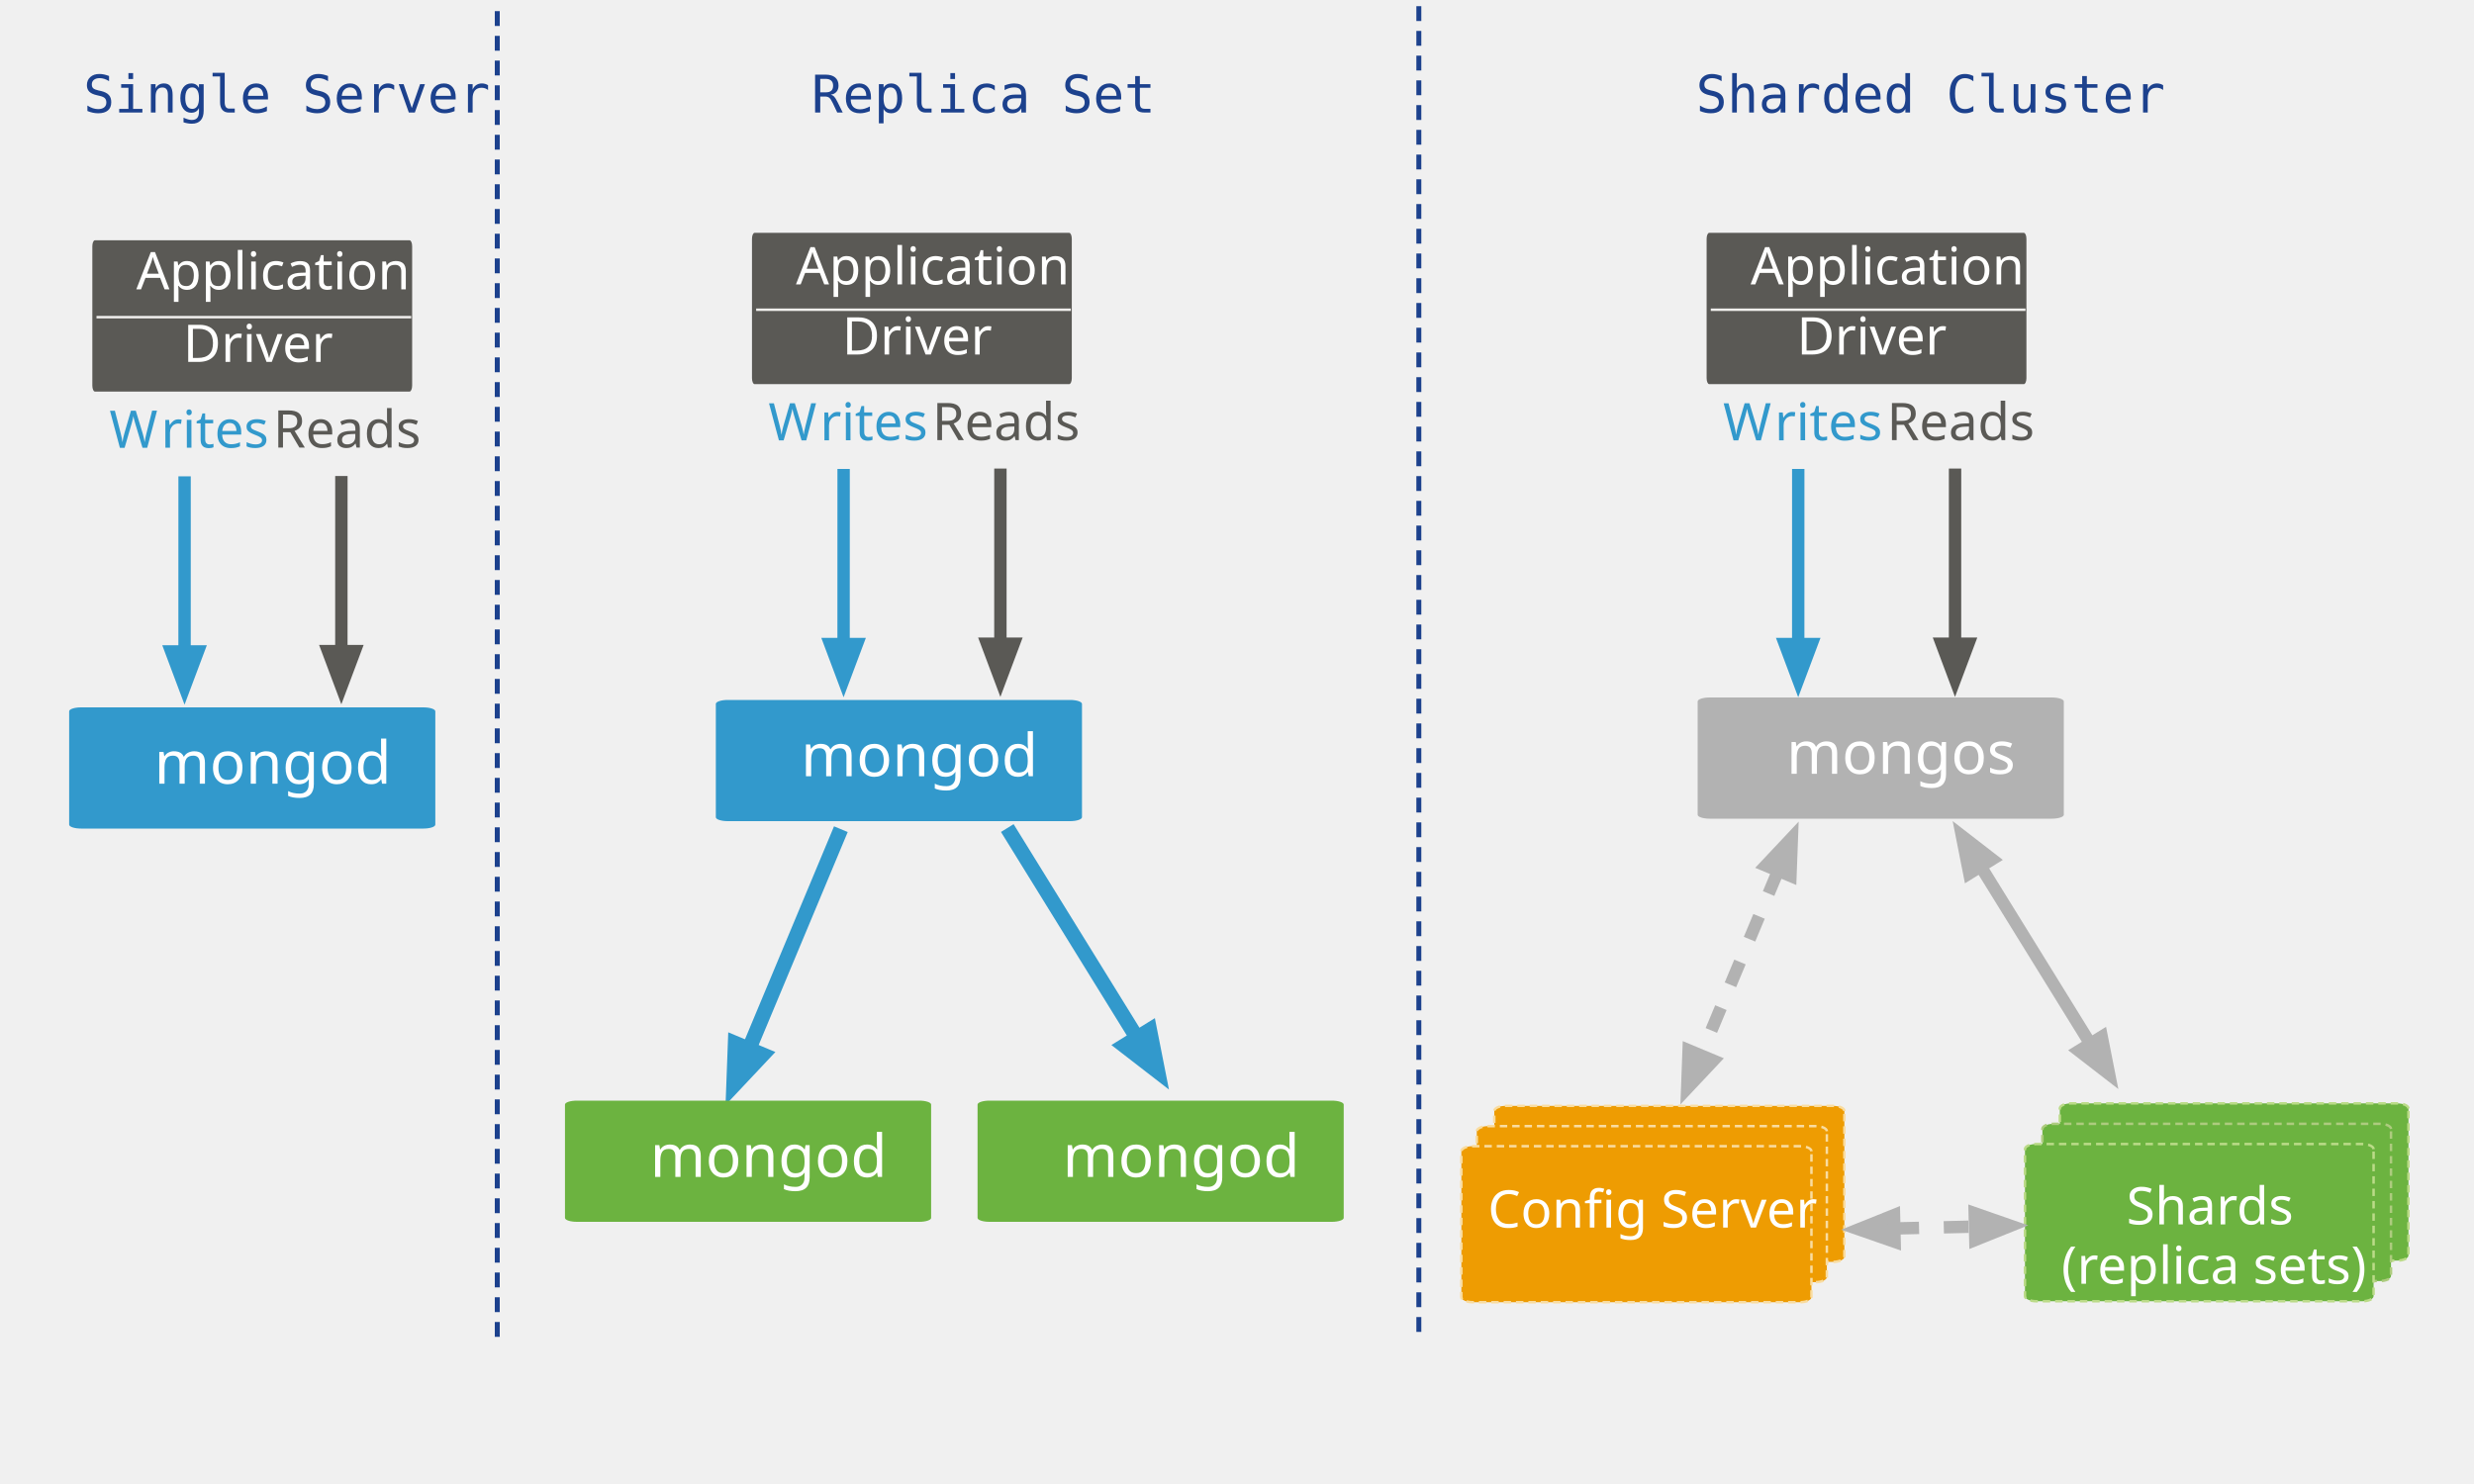
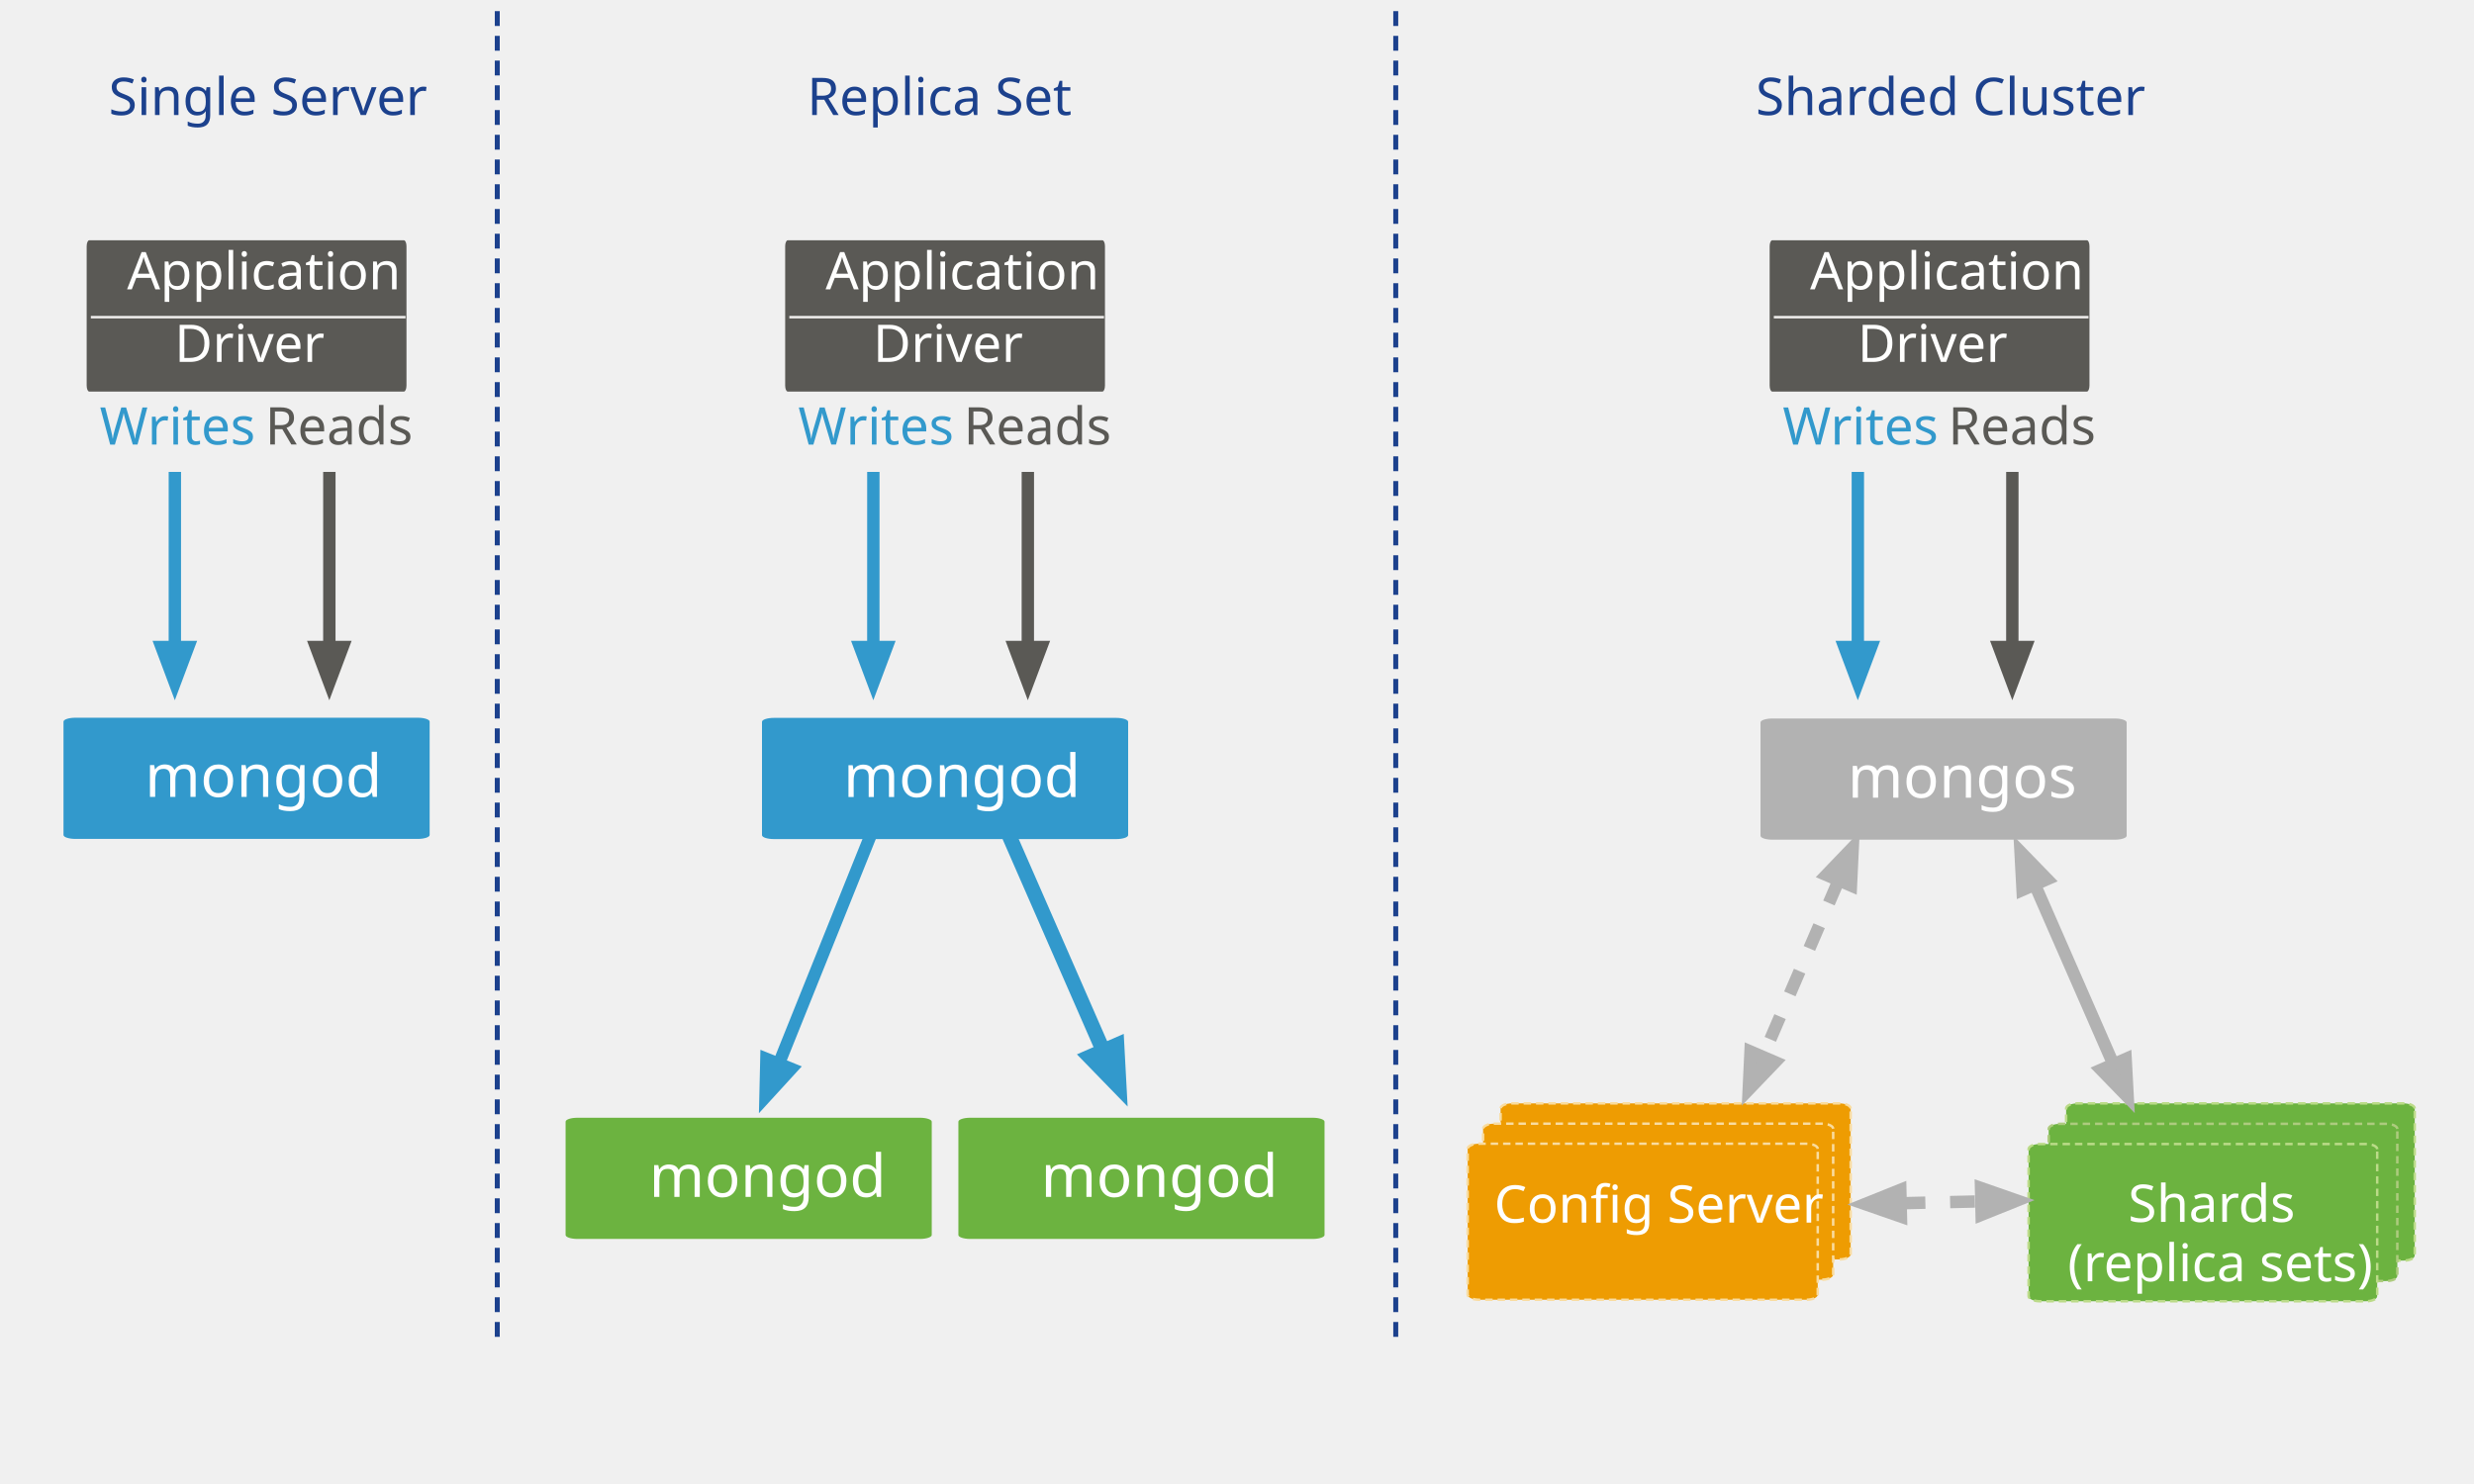
<svg xmlns="http://www.w3.org/2000/svg" version="1.1" x="0" y="0" width="1000" height="600" viewBox="0, 0, 1000, 600">
  <g id="Layer_1">
    <path d="M201,4.5 L201,541.5" fill-opacity="0" stroke="#1C418D" stroke-width="2" stroke-dasharray="6,4" />
-     <path d="M573.5,2.5 L573.5,539.5" fill-opacity="0" stroke="#1C418D" stroke-width="2" stroke-dasharray="6,4" />
-     <g>
-       <g>
-         <g>
-           <path d="M37.32,155.891 C37.32,157.229 37.787,158.312 38.363,158.312 L165.547,158.312 C166.123,158.312 166.589,157.229 166.589,155.891 L166.589,99.566 C166.589,98.229 166.123,97.146 165.547,97.146 L38.363,97.146 C37.787,97.146 37.32,98.229 37.32,99.566 L37.32,155.891" fill="#5A5955" />
-           <path d="M39.007,128.229 L166.201,128.229" fill-opacity="0" stroke="#F0EFED" stroke-width="1" />
-         </g>
-         <text transform="matrix(1, 0, -0, 1, 101.955, 112.245)">
-           <tspan x="-49.196" y="4.75" font-family="GillSans" font-size="21" fill="#FFFFFE"> </tspan>
-           <tspan x="-46.863" y="4.75" font-family="GillSans" font-size="21" fill="#FFFFFE">Application</tspan>
-         </text>
-         <text transform="matrix(1, 0, -0, 1, 101.955, 142.078)">
-           <tspan x="-27.911" y="4.25" font-family="GillSans" font-size="21" fill="#FFFFFE">Driver</tspan>
-         </text>
+     <path d="M564.167,4.5 L564.167,541.5" fill-opacity="0" stroke="#1C418D" stroke-width="2" stroke-dasharray="6,4" />
+     <g>
+       <g>
+         <path d="M173.667,291.775 C173.667,290.897 171.516,290.185 168.86,290.185 L30.474,290.185 C27.82,290.185 25.667,290.897 25.667,291.775 L25.667,337.593 C25.667,338.472 27.82,339.185 30.474,339.185 L168.86,339.185 C171.516,339.185 173.667,338.472 173.667,337.593 L173.667,291.775" fill="#3299CC" />
+         <text transform="matrix(1, 0, 0, 1, 99.667, 314.685)">
+           <tspan x="-41.094" y="7.5" font-family="GillSans" font-size="24" fill="#FFFFFF">mongod</tspan>
+         </text>
+       </g>
+       <g>
+         <text transform="matrix(1, -0.001, 0.001, 1, 70.668, 173.224)">
+           <tspan x="-30.36" y="6.5" font-family="GillSans" font-size="21" fill="#3299CC">Writes</tspan>
+         </text>
+       </g>
+       <g>
+         <path d="M70.679,190.797 L70.668,261.597" fill-opacity="0" stroke="#3299CC" stroke-width="5" />
+         <g>
+           <path d="M65.268,261.596 L70.666,275.997 L76.068,261.598 z" fill="#3299CC" />
+           <path d="M65.268,261.596 L70.666,275.997 L76.068,261.598 z" fill-opacity="0" stroke="#3299CC" stroke-width="5" />
+         </g>
+       </g>
+       <text transform="matrix(1, 0, 0, 1, 133.118, 173.197)">
+         <tspan x="-25.918" y="6.5" font-family="GillSans" font-size="21" fill="#5A5955">Reads</tspan>
+       </text>
+       <g>
+         <path d="M133.129,190.797 L133.118,261.597" fill-opacity="0" stroke="#5A5955" stroke-width="5" />
+         <g>
+           <path d="M127.718,261.597 L133.115,275.997 L138.518,261.598 z" fill="#5A5955" />
+           <path d="M127.718,261.597 L133.115,275.997 L138.518,261.598 z" fill-opacity="0" stroke="#5A5955" stroke-width="5" />
+         </g>
+       </g>
+       <g>
        <g>
          <g>
-             <text transform="matrix(1, -0.002, 0.002, 1, 73.682, 180.019)">
-               <tspan x="-29.442" y="0.994" font-family="GillSans" font-size="21" fill="#3299CC">W</tspan>
-               <tspan x="-8.61" y="0.994" font-family="GillSans" font-size="21" fill="#3299CC">rites</tspan>
-             </text>
-             <g>
-               <path d="M74.609,192.59 L74.598,263.39" fill-opacity="0" stroke="#3299CC" stroke-width="5" />
-               <path d="M69.198,263.389 L74.596,277.79 L79.998,263.391 z" fill="#3299CC" fill-opacity="1" stroke="#3299CC" stroke-width="5" stroke-opacity="1" />
-             </g>
+             <path d="M35.032,155.891 C35.032,157.229 35.499,158.312 36.075,158.312 L163.259,158.312 C163.835,158.312 164.301,157.229 164.301,155.891 L164.301,99.566 C164.301,98.229 163.835,97.146 163.259,97.146 L36.075,97.146 C35.499,97.146 35.032,98.229 35.032,99.566 L35.032,155.891" fill="#5A5955" />
+             <path d="M36.719,128.229 L163.913,128.229" fill-opacity="0" stroke="#F0EFED" stroke-width="1" />
          </g>
+           <text transform="matrix(1, 0, 0, 1, 99.667, 110.495)">
+             <tspan x="-48.304" y="6.5" font-family="GillSans" font-size="21" fill="#FFFFFE">Application</tspan>
+           </text>
+           <text transform="matrix(1, 0, 0, 1, 99.667, 139.828)">
+             <tspan x="-29.08" y="6.5" font-family="GillSans" font-size="21" fill="#FFFFFE">Driver</tspan>
+           </text>
+         </g>
+         <text transform="matrix(1, 0, 0, 1, 99.667, 40)">
+           <tspan x="-55.75" y="6.5" font-family="GillSans" font-size="21" fill="#1C418D">Single Server</tspan>
+         </text>
+       </g>
+     </g>
+     <g>
+       <path d="M352.884,335.315 L314.786,430.119" fill-opacity="0" stroke="#3299CC" stroke-width="5" />
+       <path d="M309.776,428.105 L309.417,443.48 L319.797,432.132 z" fill="#3299CC" fill-opacity="1" stroke="#3299CC" stroke-width="5" stroke-opacity="1" />
+     </g>
+     <g>
+       <path d="M408,338.092 L445.956,424.895" fill-opacity="0" stroke="#3299CC" stroke-width="6" />
+       <path d="M440.459,427.299 L452.366,439.554 L451.454,422.491 z" fill="#3299CC" fill-opacity="1" stroke="#3299CC" stroke-width="6" stroke-opacity="1" />
+     </g>
+     <g>
+       <g>
+         <path d="M376.616,453.507 C376.616,452.629 374.465,451.917 371.809,451.917 L233.423,451.917 C230.769,451.917 228.616,452.629 228.616,453.507 L228.616,499.325 C228.616,500.204 230.769,500.917 233.423,500.917 L371.809,500.917 C374.465,500.917 376.616,500.204 376.616,499.325 L376.616,453.507" fill="#6CB340" />
+         <text transform="matrix(1, 0, 0, 1, 302.616, 476.417)">
+           <tspan x="-40.261" y="7.5" font-family="GillSans" font-size="24" fill="#FFFFFE">mongod</tspan>
+         </text>
+       </g>
+       <g>
+         <path d="M535.384,453.507 C535.384,452.629 533.234,451.917 530.577,451.917 L392.191,451.917 C389.537,451.917 387.384,452.629 387.384,453.507 L387.384,499.325 C387.384,500.204 389.537,500.917 392.191,500.917 L530.577,500.917 C533.234,500.917 535.384,500.204 535.384,499.325 L535.384,453.507" fill="#6CB340" />
+         <text transform="matrix(1, 0, 0, 1, 461.384, 476.417)">
+           <tspan x="-40.657" y="7.5" font-family="GillSans" font-size="24" fill="#FFFFFE">mongod</tspan>
+         </text>
+       </g>
+     </g>
+     <g>
+       <path d="M456,291.84 C456,290.962 453.849,290.25 451.193,290.25 L312.807,290.25 C310.153,290.25 308,290.962 308,291.84 L308,337.658 C308,338.537 310.153,339.25 312.807,339.25 L451.193,339.25 C453.849,339.25 456,338.537 456,337.658 L456,291.84" fill="#3299CC" />
+       <text transform="matrix(1, 0, 0, 1, 382, 314.75)">
+         <tspan x="-41.094" y="7.5" font-family="GillSans" font-size="24" fill="#FFFFFF">mongod</tspan>
+       </text>
+     </g>
+     <g>
+       <g>
+         <text transform="matrix(1, -0.001, 0.001, 1, 353.002, 173.224)">
+           <tspan x="-30.36" y="6.5" font-family="GillSans" font-size="21" fill="#3299CC">Writes</tspan>
+         </text>
+       </g>
+       <g>
+         <path d="M353.013,190.797 L353.002,261.597" fill-opacity="0" stroke="#3299CC" stroke-width="5" />
+         <g>
+           <path d="M347.602,261.596 L353,275.997 L358.402,261.598 z" fill="#3299CC" />
+           <path d="M347.602,261.596 L353,275.997 L358.402,261.598 z" fill-opacity="0" stroke="#3299CC" stroke-width="5" />
+         </g>
+       </g>
+       <text transform="matrix(1, 0, 0, 1, 415.451, 173.197)">
+         <tspan x="-25.918" y="6.5" font-family="GillSans" font-size="21" fill="#5A5955">Reads</tspan>
+       </text>
+       <g>
+         <path d="M415.462,190.797 L415.451,261.597" fill-opacity="0" stroke="#5A5955" stroke-width="5" />
+         <g>
+           <path d="M410.051,261.597 L415.448,275.997 L420.851,261.598 z" fill="#5A5955" />
+           <path d="M410.051,261.597 L415.448,275.997 L420.851,261.598 z" fill-opacity="0" stroke="#5A5955" stroke-width="5" />
+         </g>
+       </g>
+     </g>
+     <g>
+       <g>
+         <path d="M317.366,155.891 C317.366,157.229 317.832,158.312 318.409,158.312 L445.592,158.312 C446.168,158.312 446.634,157.229 446.634,155.891 L446.634,99.566 C446.634,98.229 446.168,97.146 445.592,97.146 L318.409,97.146 C317.832,97.146 317.366,98.229 317.366,99.566 L317.366,155.891" fill="#5A5955" />
+         <path d="M319.052,128.229 L446.246,128.229" fill-opacity="0" stroke="#F0EFED" stroke-width="1" />
+       </g>
+       <text transform="matrix(1, 0, 0, 1, 382, 110.495)">
+         <tspan x="-48.304" y="6.5" font-family="GillSans" font-size="21" fill="#FFFFFE">Application</tspan>
+       </text>
+       <text transform="matrix(1, 0, 0, 1, 382, 139.828)">
+         <tspan x="-29.08" y="6.5" font-family="GillSans" font-size="21" fill="#FFFFFE">Driver</tspan>
+       </text>
+     </g>
+     <text transform="matrix(1, 0, 0, 1, 374.7, 40)">
+       <tspan x="-48.45" y="6.5" font-family="GillSans" font-size="21" fill="#1C418D">Replica Set</tspan>
+     </text>
+     <g>
+       <path d="M976.049,448.172 C976.049,447.032 974.002,446.108 971.472,446.108 L839.717,446.108 C837.19,446.108 835.14,447.032 835.14,448.172 L835.14,507.608 C835.14,508.749 837.19,509.673 839.717,509.673 L971.472,509.673 C974.002,509.673 976.049,508.749 976.049,507.608 L976.049,448.172" fill="#6CB340" />
+       <path d="M976.049,448.172 C976.049,447.032 974.002,446.108 971.472,446.108 L839.717,446.108 C837.19,446.108 835.14,447.032 835.14,448.172 L835.14,507.608 C835.14,508.749 837.19,509.673 839.717,509.673 L971.472,509.673 C974.002,509.673 976.049,508.749 976.049,507.608 L976.049,448.172" fill-opacity="0" stroke="#BBDB88" stroke-width="1" stroke-dasharray="3,2" />
+     </g>
+     <g>
+       <path d="M969.004,456.436 C969.004,455.296 966.956,454.373 964.427,454.373 L832.671,454.373 C830.144,454.373 828.095,455.296 828.095,456.436 L828.095,515.873 C828.095,517.013 830.144,517.938 832.671,517.938 L964.427,517.938 C966.956,517.938 969.004,517.013 969.004,515.873 L969.004,456.436" fill="#6CB340" />
+       <path d="M969.004,456.436 C969.004,455.296 966.956,454.373 964.427,454.373 L832.671,454.373 C830.144,454.373 828.095,455.296 828.095,456.436 L828.095,515.873 C828.095,517.013 830.144,517.938 832.671,517.938 L964.427,517.938 C966.956,517.938 969.004,517.013 969.004,515.873 L969.004,456.436" fill-opacity="0" stroke="#ADCB7E" stroke-width="1" stroke-dasharray="3,2" />
+     </g>
+     <g>
+       <g>
+         <path d="M960.876,464.607 C960.876,463.467 958.829,462.543 956.299,462.543 L824.544,462.543 C822.017,462.543 819.967,463.467 819.967,464.607 L819.967,524.043 C819.967,525.184 822.017,526.108 824.544,526.108 L956.299,526.108 C958.829,526.108 960.876,525.184 960.876,524.043 L960.876,464.607" fill="#6CB340" />
+         <path d="M960.876,464.607 C960.876,463.467 958.829,462.543 956.299,462.543 L824.544,462.543 C822.017,462.543 819.967,463.467 819.967,464.607 L819.967,524.043 C819.967,525.184 822.017,526.108 824.544,526.108 L956.299,526.108 C958.829,526.108 960.876,525.184 960.876,524.043 L960.876,464.607" fill-opacity="0" stroke="#BBDB88" stroke-width="1" stroke-dasharray="3,2" />
+       </g>
+       <text transform="matrix(1, 0, 0, 1, 890.422, 487.528)">
+         <tspan x="-30.23" y="6.5" font-family="GillSans" font-size="21" fill="#FFFFFE">Shards</tspan>
+       </text>
+       <text transform="matrix(1, 0, 0, 1, 890.422, 511.528)">
+         <tspan x="-54.641" y="6.5" font-family="GillSans" font-size="21" fill="#FFFFFE">(replica sets)</tspan>
+       </text>
+     </g>
+     <g>
+       <g>
+         <path d="M748.049,448.156 C748.049,447.025 745.993,446.108 743.453,446.108 L611.143,446.108 C608.605,446.108 606.547,447.025 606.547,448.156 L606.547,507.141 C606.547,508.272 608.605,509.19 611.143,509.19 L743.453,509.19 C745.993,509.19 748.049,508.272 748.049,507.141 L748.049,448.156" fill="#EE9C02" />
+         <path d="M748.049,448.156 C748.049,447.025 745.993,446.108 743.453,446.108 L611.143,446.108 C608.605,446.108 606.547,447.025 606.547,448.156 L606.547,507.141 C606.547,508.272 608.605,509.19 611.143,509.19 L743.453,509.19 C745.993,509.19 748.049,508.272 748.049,507.141 L748.049,448.156" fill-opacity="0" stroke="#F9DCA0" stroke-width="1" stroke-dasharray="3,2" />
+       </g>
+       <g>
+         <path d="M740.974,456.357 C740.974,455.227 738.918,454.31 736.378,454.31 L604.068,454.31 C601.53,454.31 599.472,455.227 599.472,456.357 L599.472,515.342 C599.472,516.474 601.53,517.391 604.068,517.391 L736.378,517.391 C738.918,517.391 740.974,516.474 740.974,515.342 L740.974,456.357" fill="#EE9C02" />
+         <path d="M740.974,456.357 C740.974,455.227 738.918,454.31 736.378,454.31 L604.068,454.31 C601.53,454.31 599.472,455.227 599.472,456.357 L599.472,515.342 C599.472,516.474 601.53,517.391 604.068,517.391 L736.378,517.391 C738.918,517.391 740.974,516.474 740.974,515.342 L740.974,456.357" fill-opacity="0" stroke="#F9DCA0" stroke-width="1" stroke-dasharray="3,2" />
+       </g>
+       <g>
+         <path d="M734.739,464.466 C734.739,463.335 732.683,462.418 730.143,462.418 L597.833,462.418 C595.295,462.418 593.237,463.335 593.237,464.466 L593.237,523.451 C593.237,524.582 595.295,525.5 597.833,525.5 L730.143,525.5 C732.683,525.5 734.739,524.582 734.739,523.451 L734.739,464.466" fill="#EE9C02" />
+         <path d="M734.739,464.466 C734.739,463.335 732.683,462.418 730.143,462.418 L597.833,462.418 C595.295,462.418 593.237,463.335 593.237,464.466 L593.237,523.451 C593.237,524.582 595.295,525.5 597.833,525.5 L730.143,525.5 C732.683,525.5 734.739,524.582 734.739,523.451 L734.739,464.466" fill-opacity="0" stroke="#F9DCA0" stroke-width="1" stroke-dasharray="3,2" />
+       </g>
+       <text transform="matrix(1, 0, 0, 1, 664.124, 487.82)">
+         <tspan x="-60.199" y="6.5" font-family="GillSans" font-size="21" fill="#FFFFFF">Config Server</tspan>
+       </text>
+     </g>
+     <g>
+       <path d="M768.244,486.487 L800.854,485.727" fill-opacity="0" stroke="#B2B2B2" stroke-width="5" stroke-dasharray="10,10" />
+       <g>
+         <path d="M768.118,481.089 L753.848,486.823 L768.37,491.886 z" fill="#B2B2B2" />
+         <path d="M768.118,481.089 L753.848,486.823 L768.37,491.886 z" fill-opacity="0" stroke="#B2B2B2" stroke-width="5" />
+       </g>
+       <g>
+         <path d="M800.98,491.126 L815.25,485.392 L800.728,480.329 z" fill="#B2B2B2" />
+         <path d="M800.98,491.126 L815.25,485.392 L800.728,480.329 z" fill-opacity="0" stroke="#B2B2B2" stroke-width="5" />
+       </g>
+     </g>
+     <g>
+       <g>
+         <path d="M859.604,292.09 C859.604,291.212 857.453,290.5 854.797,290.5 L716.411,290.5 C713.757,290.5 711.604,291.212 711.604,292.09 L711.604,337.908 C711.604,338.787 713.757,339.5 716.411,339.5 L854.797,339.5 C857.453,339.5 859.604,338.787 859.604,337.908 L859.604,292.09" fill="#B2B2B2" />
+         <text transform="matrix(1, 0, 0, 1, 785.604, 315)">
+           <tspan x="-38.761" y="7.5" font-family="GillSans" font-size="24" fill="#FFFFFF">mongos</tspan>
+         </text>
+       </g>
+       <g>
+         <text transform="matrix(1, -0.001, 0.001, 1, 750.939, 173.224)">
+           <tspan x="-30.36" y="6.5" font-family="GillSans" font-size="21" fill="#3299CC">Writes</tspan>
+         </text>
+       </g>
+       <g>
+         <path d="M750.95,190.797 L750.939,261.597" fill-opacity="0" stroke="#3299CC" stroke-width="5" />
+         <g>
+           <path d="M745.539,261.596 L750.937,275.997 L756.339,261.598 z" fill="#3299CC" />
+           <path d="M745.539,261.596 L750.937,275.997 L756.339,261.598 z" fill-opacity="0" stroke="#3299CC" stroke-width="5" />
+         </g>
+       </g>
+       <text transform="matrix(1, 0, 0, 1, 813.389, 173.197)">
+         <tspan x="-25.918" y="6.5" font-family="GillSans" font-size="21" fill="#5A5955">Reads</tspan>
+       </text>
+       <g>
+         <path d="M813.4,190.797 L813.389,261.597" fill-opacity="0" stroke="#5A5955" stroke-width="5" />
+         <g>
+           <path d="M807.989,261.597 L813.386,275.997 L818.789,261.598 z" fill="#5A5955" />
+           <path d="M807.989,261.597 L813.386,275.997 L818.789,261.598 z" fill-opacity="0" stroke="#5A5955" stroke-width="5" />
+         </g>
+       </g>
+       <g>
+         <g>
          <g>
-             <text transform="matrix(1, 0, -0, 1, 135.707, 174.447)">
-               <tspan x="-25.245" y="6.5" font-family="GillSans" font-size="21" fill="#5A5955">Reads</tspan>
-             </text>
-             <g>
-               <path d="M137.99,192.447 L137.979,263.247" fill-opacity="0" stroke="#5A5955" stroke-width="5" />
-               <path d="M132.579,263.247 L137.976,277.647 L143.379,263.248 z" fill="#5A5955" fill-opacity="1" stroke="#5A5955" stroke-width="5" stroke-opacity="1" />
-             </g>
+             <path d="M715.303,155.891 C715.303,157.229 715.77,158.312 716.346,158.312 L843.53,158.312 C844.106,158.312 844.572,157.229 844.572,155.891 L844.572,99.566 C844.572,98.229 844.106,97.146 843.53,97.146 L716.346,97.146 C715.77,97.146 715.303,98.229 715.303,99.566 L715.303,155.891" fill="#5A5955" />
+             <path d="M716.99,128.229 L844.184,128.229" fill-opacity="0" stroke="#F0EFED" stroke-width="1" />
          </g>
-         </g>
-         <g>
-           <path d="M175.955,287.59 C175.955,286.712 173.804,286 171.148,286 L32.762,286 C30.108,286 27.955,286.712 27.955,287.59 L27.955,333.408 C27.955,334.287 30.108,335 32.762,335 L171.148,335 C173.804,335 175.955,334.287 175.955,333.408 L175.955,287.59" fill="#3299CC" />
-           <text transform="matrix(1, -0, 0, 1, 101.955, 310.683)">
-             <tspan x="-39.615" y="6.169" font-family="GillSans" font-size="24" fill="#FFFFFF">mongod</tspan>
-           </text>
-         </g>
-       </g>
-       <text transform="matrix(1, 0, 0, 1, 101.955, 39)">
-         <tspan x="-68.25" y="6.5" font-family="Inconsolata" font-size="21" fill="#1C418D">Single Server</tspan>
-       </text>
-     </g>
-     <g>
-       <g>
-         <path d="M303.954,152.891 C303.954,154.229 304.421,155.312 304.997,155.312 L432.181,155.312 C432.757,155.312 433.224,154.229 433.224,152.891 L433.224,96.566 C433.224,95.229 432.757,94.146 432.181,94.146 L304.997,94.146 C304.421,94.146 303.954,95.229 303.954,96.566 L303.954,152.891" fill="#5A5955" />
-         <path d="M305.641,125.229 L432.836,125.229" fill-opacity="0" stroke="#F0EFED" stroke-width="1" />
-       </g>
-       <text transform="matrix(1, 0, -0, 1, 368.589, 110.246)">
-         <tspan x="-49.196" y="4.75" font-family="GillSans" font-size="21" fill="#FFFFFE"> </tspan>
-         <tspan x="-46.863" y="4.75" font-family="GillSans" font-size="21" fill="#FFFFFE">Application</tspan>
-       </text>
-       <text transform="matrix(1, 0, -0, 1, 368.339, 139.079)">
-         <tspan x="-27.911" y="4.25" font-family="GillSans" font-size="21" fill="#FFFFFE">Driver</tspan>
-       </text>
-       <g>
-         <path d="M339.884,335.25 L302.733,424.125" fill-opacity="0" stroke="#3299CC" stroke-width="6" />
-         <path d="M297.198,421.811 L296.563,438.887 L308.269,426.439 z" fill="#3299CC" fill-opacity="1" stroke="#3299CC" stroke-width="6" stroke-opacity="1" />
-       </g>
-       <g>
-         <g>
-           <text transform="matrix(1, -0.002, 0.002, 1, 340.066, 177.02)">
-             <tspan x="-29.442" y="0.994" font-family="GillSans" font-size="21" fill="#3299CC">W</tspan>
-             <tspan x="-8.61" y="0.994" font-family="GillSans" font-size="21" fill="#3299CC">rites</tspan>
-           </text>
-           <g>
-             <path d="M340.994,189.591 L340.982,260.391" fill-opacity="0" stroke="#3299CC" stroke-width="5" />
-             <path d="M335.582,260.39 L340.98,274.791 L346.382,260.392 z" fill="#3299CC" fill-opacity="1" stroke="#3299CC" stroke-width="5" stroke-opacity="1" />
-           </g>
-         </g>
-         <g>
-           <text transform="matrix(1, 0, -0, 1, 402.092, 171.449)">
-             <tspan x="-25.245" y="6.5" font-family="GillSans" font-size="21" fill="#5A5955">Reads</tspan>
-           </text>
-           <g>
-             <path d="M404.374,189.449 L404.363,260.249" fill-opacity="0" stroke="#5A5955" stroke-width="5" />
-             <path d="M398.963,260.248 L404.361,274.649 L409.763,260.249 z" fill="#5A5955" fill-opacity="1" stroke="#5A5955" stroke-width="5" stroke-opacity="1" />
-           </g>
-         </g>
-       </g>
-       <g>
-         <path d="M407.15,334.794 L459.593,419.637" fill-opacity="0" stroke="#3299CC" stroke-width="6" />
-         <path d="M454.489,422.792 L468.005,433.247 L464.697,416.482 z" fill="#3299CC" fill-opacity="1" stroke="#3299CC" stroke-width="6" stroke-opacity="1" />
-       </g>
-       <g>
-         <path d="M376.366,446.59 C376.366,445.712 374.215,445 371.559,445 L233.173,445 C230.519,445 228.366,445.712 228.366,446.59 L228.366,492.408 C228.366,493.287 230.519,494 233.173,494 L371.559,494 C374.215,494 376.366,493.287 376.366,492.408 L376.366,446.59" fill="#6CB340" />
-         <text transform="matrix(1, -0, 0, 1, 302.366, 469.683)">
-           <tspan x="-39.615" y="6.169" font-family="GillSans" font-size="24" fill="#FFFFFE">mongod</tspan>
-         </text>
-       </g>
-       <g>
-         <path d="M543.134,446.59 C543.134,445.712 540.984,445 538.327,445 L399.941,445 C397.287,445 395.134,445.712 395.134,446.59 L395.134,492.408 C395.134,493.287 397.287,494 399.941,494 L538.327,494 C540.984,494 543.134,493.287 543.134,492.408 L543.134,446.59" fill="#6CB340" />
-         <text transform="matrix(1, -0, 0, 1, 469.134, 469.683)">
-           <tspan x="-39.615" y="6.169" font-family="GillSans" font-size="24" fill="#FFFFFE">mongod</tspan>
-         </text>
-       </g>
-       <g>
-         <path d="M437.339,284.59 C437.339,283.712 435.189,283 432.532,283 L294.146,283 C291.492,283 289.339,283.712 289.339,284.59 L289.339,330.408 C289.339,331.287 291.492,332 294.146,332 L432.532,332 C435.189,332 437.339,331.287 437.339,330.408 L437.339,284.59" fill="#3299CC" />
-         <text transform="matrix(1, -0, 0, 1, 363.339, 307.683)">
-           <tspan x="-39.615" y="6.169" font-family="GillSans" font-size="24" fill="#FFFFFF">mongod</tspan>
-         </text>
-       </g>
-     </g>
-     <text transform="matrix(1, 0, 0, 1, 385.75, 39)">
-       <tspan x="-57.75" y="6.5" font-family="Inconsolata" font-size="21" fill="#1C418D">Replica Set</tspan>
-     </text>
-     <g>
-       <path d="M689.82,152.891 C689.82,154.229 690.287,155.312 690.863,155.312 L818.047,155.312 C818.623,155.312 819.089,154.229 819.089,152.891 L819.089,96.566 C819.089,95.229 818.623,94.146 818.047,94.146 L690.863,94.146 C690.287,94.146 689.82,95.229 689.82,96.566 L689.82,152.891" fill="#5A5955" />
-       <path d="M691.507,125.229 L818.701,125.229" fill-opacity="0" stroke="#F0EFED" stroke-width="1" />
-     </g>
-     <text transform="matrix(1, 0, -0, 1, 754.455, 110.246)">
-       <tspan x="-49.196" y="4.75" font-family="GillSans" font-size="21" fill="#FFFFFE"> </tspan>
-       <tspan x="-46.863" y="4.75" font-family="GillSans" font-size="21" fill="#FFFFFE">Application</tspan>
-     </text>
-     <text transform="matrix(1, 0, -0, 1, 754.205, 139.079)">
-       <tspan x="-27.911" y="4.25" font-family="GillSans" font-size="21" fill="#FFFFFE">Driver</tspan>
-     </text>
-     <g>
-       <path d="M718.731,352.042 L687.519,426.708" fill-opacity="0" stroke="#B2B2B2" stroke-width="5" stroke-dasharray="10,10" />
-       <path d="M723.713,354.125 L724.284,338.756 L713.748,349.96 z" fill="#B2B2B2" fill-opacity="1" stroke="#B2B2B2" stroke-width="5" stroke-opacity="1" />
-       <path d="M682.537,424.626 L681.966,439.994 L692.501,428.791 z" fill="#B2B2B2" fill-opacity="1" stroke="#B2B2B2" stroke-width="5" stroke-opacity="1" />
-     </g>
-     <text transform="matrix(1, -0.002, 0.002, 1, 725.932, 177.02)">
-       <tspan x="-29.442" y="0.994" font-family="GillSans" font-size="21" fill="#3299CC">W</tspan>
-       <tspan x="-8.61" y="0.994" font-family="GillSans" font-size="21" fill="#3299CC">rites</tspan>
-     </text>
-     <g>
-       <path d="M726.859,189.591 L726.848,260.391" fill-opacity="0" stroke="#3299CC" stroke-width="5" />
-       <path d="M721.448,260.39 L726.846,274.791 L732.248,260.392 z" fill="#3299CC" fill-opacity="1" stroke="#3299CC" stroke-width="5" stroke-opacity="1" />
-     </g>
-     <g>
-       <text transform="matrix(1, 0, -0, 1, 787.957, 171.449)">
-         <tspan x="-25.245" y="6.5" font-family="GillSans" font-size="21" fill="#5A5955">Reads</tspan>
-       </text>
-       <g>
-         <path d="M790.24,189.449 L790.229,260.249" fill-opacity="0" stroke="#5A5955" stroke-width="5" />
-         <path d="M784.829,260.248 L790.226,274.649 L795.629,260.249 z" fill="#5A5955" fill-opacity="1" stroke="#5A5955" stroke-width="5" stroke-opacity="1" />
-       </g>
-     </g>
-     <g>
-       <path d="M800.585,350.276 L844.931,422.019" fill-opacity="0" stroke="#B2B2B2" stroke-width="5" />
-       <path d="M805.178,347.437 L793.014,338.027 L795.992,353.115 z" fill="#B2B2B2" fill-opacity="1" stroke="#B2B2B2" stroke-width="5" stroke-opacity="1" />
-       <path d="M840.337,424.858 L852.502,434.268 L849.524,419.18 z" fill="#B2B2B2" fill-opacity="1" stroke="#B2B2B2" stroke-width="5" stroke-opacity="1" />
-     </g>
-     <path d="M834.205,283.59 C834.205,282.712 832.054,282 829.397,282 L691.012,282 C688.358,282 686.205,282.712 686.205,283.59 L686.205,329.408 C686.205,330.287 688.358,331 691.012,331 L829.397,331 C832.054,331 834.205,330.287 834.205,329.408 L834.205,283.59" fill="#B2B2B2" />
-     <text transform="matrix(1, -0, 0, 1, 760.205, 306.683)">
-       <tspan x="-38.115" y="6.169" font-family="GillSans" font-size="24" fill="#FFFFFF">mongos</tspan>
-     </text>
-     <g>
-       <g>
-         <path d="M973.5,448.172 C973.5,447.032 971.453,446.108 968.923,446.108 L837.168,446.108 C834.641,446.108 832.591,447.032 832.591,448.172 L832.591,507.608 C832.591,508.749 834.641,509.673 837.168,509.673 L968.923,509.673 C971.453,509.673 973.5,508.749 973.5,507.608 L973.5,448.172" fill="#6CB340" />
-         <path d="M973.5,448.172 C973.5,447.032 971.453,446.108 968.923,446.108 L837.168,446.108 C834.641,446.108 832.591,447.032 832.591,448.172 L832.591,507.608 C832.591,508.749 834.641,509.673 837.168,509.673 L968.923,509.673 C971.453,509.673 973.5,508.749 973.5,507.608 L973.5,448.172" fill-opacity="0" stroke="#BBDB88" stroke-width="1" stroke-dasharray="3,2" />
-       </g>
-       <g>
-         <path d="M966.455,456.436 C966.455,455.296 964.407,454.373 961.878,454.373 L830.122,454.373 C827.595,454.373 825.546,455.296 825.546,456.436 L825.546,515.873 C825.546,517.013 827.595,517.938 830.122,517.938 L961.878,517.938 C964.407,517.938 966.455,517.013 966.455,515.873 L966.455,456.436" fill="#6CB340" />
-         <path d="M966.455,456.436 C966.455,455.296 964.407,454.373 961.878,454.373 L830.122,454.373 C827.595,454.373 825.546,455.296 825.546,456.436 L825.546,515.873 C825.546,517.013 827.595,517.938 830.122,517.938 L961.878,517.938 C964.407,517.938 966.455,517.013 966.455,515.873 L966.455,456.436" fill-opacity="0" stroke="#ADCB7E" stroke-width="1" stroke-dasharray="3,2" />
-       </g>
-       <g>
-         <g>
-           <path d="M959.409,464.607 C959.409,463.467 957.362,462.543 954.832,462.543 L823.077,462.543 C820.55,462.543 818.5,463.467 818.5,464.607 L818.5,524.043 C818.5,525.184 820.55,526.108 823.077,526.108 L954.832,526.108 C957.362,526.108 959.409,525.184 959.409,524.043 L959.409,464.607" fill="#6CB340" />
-           <path d="M959.409,464.607 C959.409,463.467 957.362,462.543 954.832,462.543 L823.077,462.543 C820.55,462.543 818.5,463.467 818.5,464.607 L818.5,524.043 C818.5,525.184 820.55,526.108 823.077,526.108 L954.832,526.108 C957.362,526.108 959.409,525.184 959.409,524.043 L959.409,464.607" fill-opacity="0" stroke="#BBDB88" stroke-width="1" stroke-dasharray="3,2" />
-         </g>
-         <text transform="matrix(1, -0, 0, 1, 887.455, 500.528)">
-           <tspan x="-27.932" y="-5.5" font-family="GillSans" font-size="21" fill="#FFFFFE">Shards</tspan>
-           <tspan x="-54.223" y="18.5" font-family="GillSans" font-size="21" fill="#FFFFFE">(replica sets)</tspan>
-         </text>
-       </g>
-     </g>
-     <g>
-       <g>
-         <path d="M745.5,449.156 C745.5,448.025 743.444,447.108 740.904,447.108 L608.594,447.108 C606.056,447.108 603.998,448.025 603.998,449.156 L603.998,508.141 C603.998,509.272 606.056,510.19 608.594,510.19 L740.904,510.19 C743.444,510.19 745.5,509.272 745.5,508.141 L745.5,449.156" fill="#EE9C02" />
-         <path d="M745.5,449.156 C745.5,448.025 743.444,447.108 740.904,447.108 L608.594,447.108 C606.056,447.108 603.998,448.025 603.998,449.156 L603.998,508.141 C603.998,509.272 606.056,510.19 608.594,510.19 L740.904,510.19 C743.444,510.19 745.5,509.272 745.5,508.141 L745.5,449.156" fill-opacity="0" stroke="#F9DCA0" stroke-width="1" stroke-dasharray="3,2" />
-       </g>
-       <g>
-         <path d="M738.425,457.357 C738.425,456.227 736.369,455.31 733.829,455.31 L601.519,455.31 C598.981,455.31 596.923,456.227 596.923,457.357 L596.923,516.342 C596.923,517.474 598.981,518.391 601.519,518.391 L733.829,518.391 C736.369,518.391 738.425,517.474 738.425,516.342 L738.425,457.357" fill="#EE9C02" />
-         <path d="M738.425,457.357 C738.425,456.227 736.369,455.31 733.829,455.31 L601.519,455.31 C598.981,455.31 596.923,456.227 596.923,457.357 L596.923,516.342 C596.923,517.474 598.981,518.391 601.519,518.391 L733.829,518.391 C736.369,518.391 738.425,517.474 738.425,516.342 L738.425,457.357" fill-opacity="0" stroke="#F9DCA0" stroke-width="1" stroke-dasharray="3,2" />
-       </g>
-       <g>
-         <path d="M732.19,465.466 C732.19,464.335 730.134,463.418 727.594,463.418 L595.284,463.418 C592.746,463.418 590.688,464.335 590.688,465.466 L590.688,524.451 C590.688,525.582 592.746,526.5 595.284,526.5 L727.594,526.5 C730.134,526.5 732.19,525.582 732.19,524.451 L732.19,465.466" fill="#EE9C02" />
-         <path d="M732.19,465.466 C732.19,464.335 730.134,463.418 727.594,463.418 L595.284,463.418 C592.746,463.418 590.688,464.335 590.688,465.466 L590.688,524.451 C590.688,525.582 592.746,526.5 595.284,526.5 L727.594,526.5 C730.134,526.5 732.19,525.582 732.19,524.451 L732.19,465.466" fill-opacity="0" stroke="#F9DCA0" stroke-width="1" stroke-dasharray="3,2" />
-       </g>
-       <text transform="matrix(1, 0, 0, 1, 663.634, 494.459)">
-         <tspan x="-62.257" y="1.861" font-family="GillSans" font-size="21" fill="#FFFFFF">Config Server</tspan>
-       </text>
-     </g>
-     <g>
-       <path d="M765.695,496.684 L798.305,495.924" fill-opacity="0" stroke="#B2B2B2" stroke-width="5" stroke-dasharray="10,10" />
-       <path d="M765.569,491.286 L751.299,497.02 L765.821,502.083 z" fill="#B2B2B2" fill-opacity="1" stroke="#B2B2B2" stroke-width="5" stroke-opacity="1" />
-       <path d="M798.431,501.323 L812.701,495.589 L798.179,490.526 z" fill="#B2B2B2" fill-opacity="1" stroke="#B2B2B2" stroke-width="5" stroke-opacity="1" />
-     </g>
-     <text transform="matrix(1, 0, 0, 1, 772.25, 42)">
-       <tspan x="-86.75" y="3.5" font-family="Inconsolata" font-size="21" fill="#1C418D">Sharded Cluster</tspan>
-     </text>
+           <text transform="matrix(1, 0, 0, 1, 779.938, 110.495)">
+             <tspan x="-48.304" y="6.5" font-family="GillSans" font-size="21" fill="#FFFFFE">Application</tspan>
+           </text>
+           <text transform="matrix(1, 0, 0, 1, 779.938, 139.828)">
+             <tspan x="-29.08" y="6.5" font-family="GillSans" font-size="21" fill="#FFFFFE">Driver</tspan>
+           </text>
+         </g>
+         <text transform="matrix(1, 0, 0, 1, 779.938, 40)">
+           <tspan x="-70.257" y="6.5" font-family="GillSans" font-size="21" fill="#1C418D">Sharded Cluster</tspan>
+         </text>
+       </g>
+     </g>
+     <g>
+       <path d="M743.205,355.906 L712.521,427.28" fill-opacity="0" stroke="#B2B2B2" stroke-width="5" stroke-dasharray="10,10" />
+       <path d="M748.166,358.038 L748.893,342.676 L738.244,353.773 z" fill="#B2B2B2" fill-opacity="1" stroke="#B2B2B2" stroke-width="5" stroke-opacity="1" />
+       <path d="M707.56,425.147 L706.834,440.509 L717.482,429.412 z" fill="#B2B2B2" fill-opacity="1" stroke="#B2B2B2" stroke-width="5" stroke-opacity="1" />
+     </g>
+     <g>
+       <path d="M822.468,357.638 L854.254,430.331" fill-opacity="0" stroke="#B2B2B2" stroke-width="5" />
+       <path d="M827.416,355.474 L816.699,344.444 L817.52,359.801 z" fill="#B2B2B2" fill-opacity="1" stroke="#B2B2B2" stroke-width="5" stroke-opacity="1" />
+       <path d="M849.307,432.494 L860.023,443.525 L859.202,428.167 z" fill="#B2B2B2" fill-opacity="1" stroke="#B2B2B2" stroke-width="5" stroke-opacity="1" />
+     </g>
  </g>
</svg>
